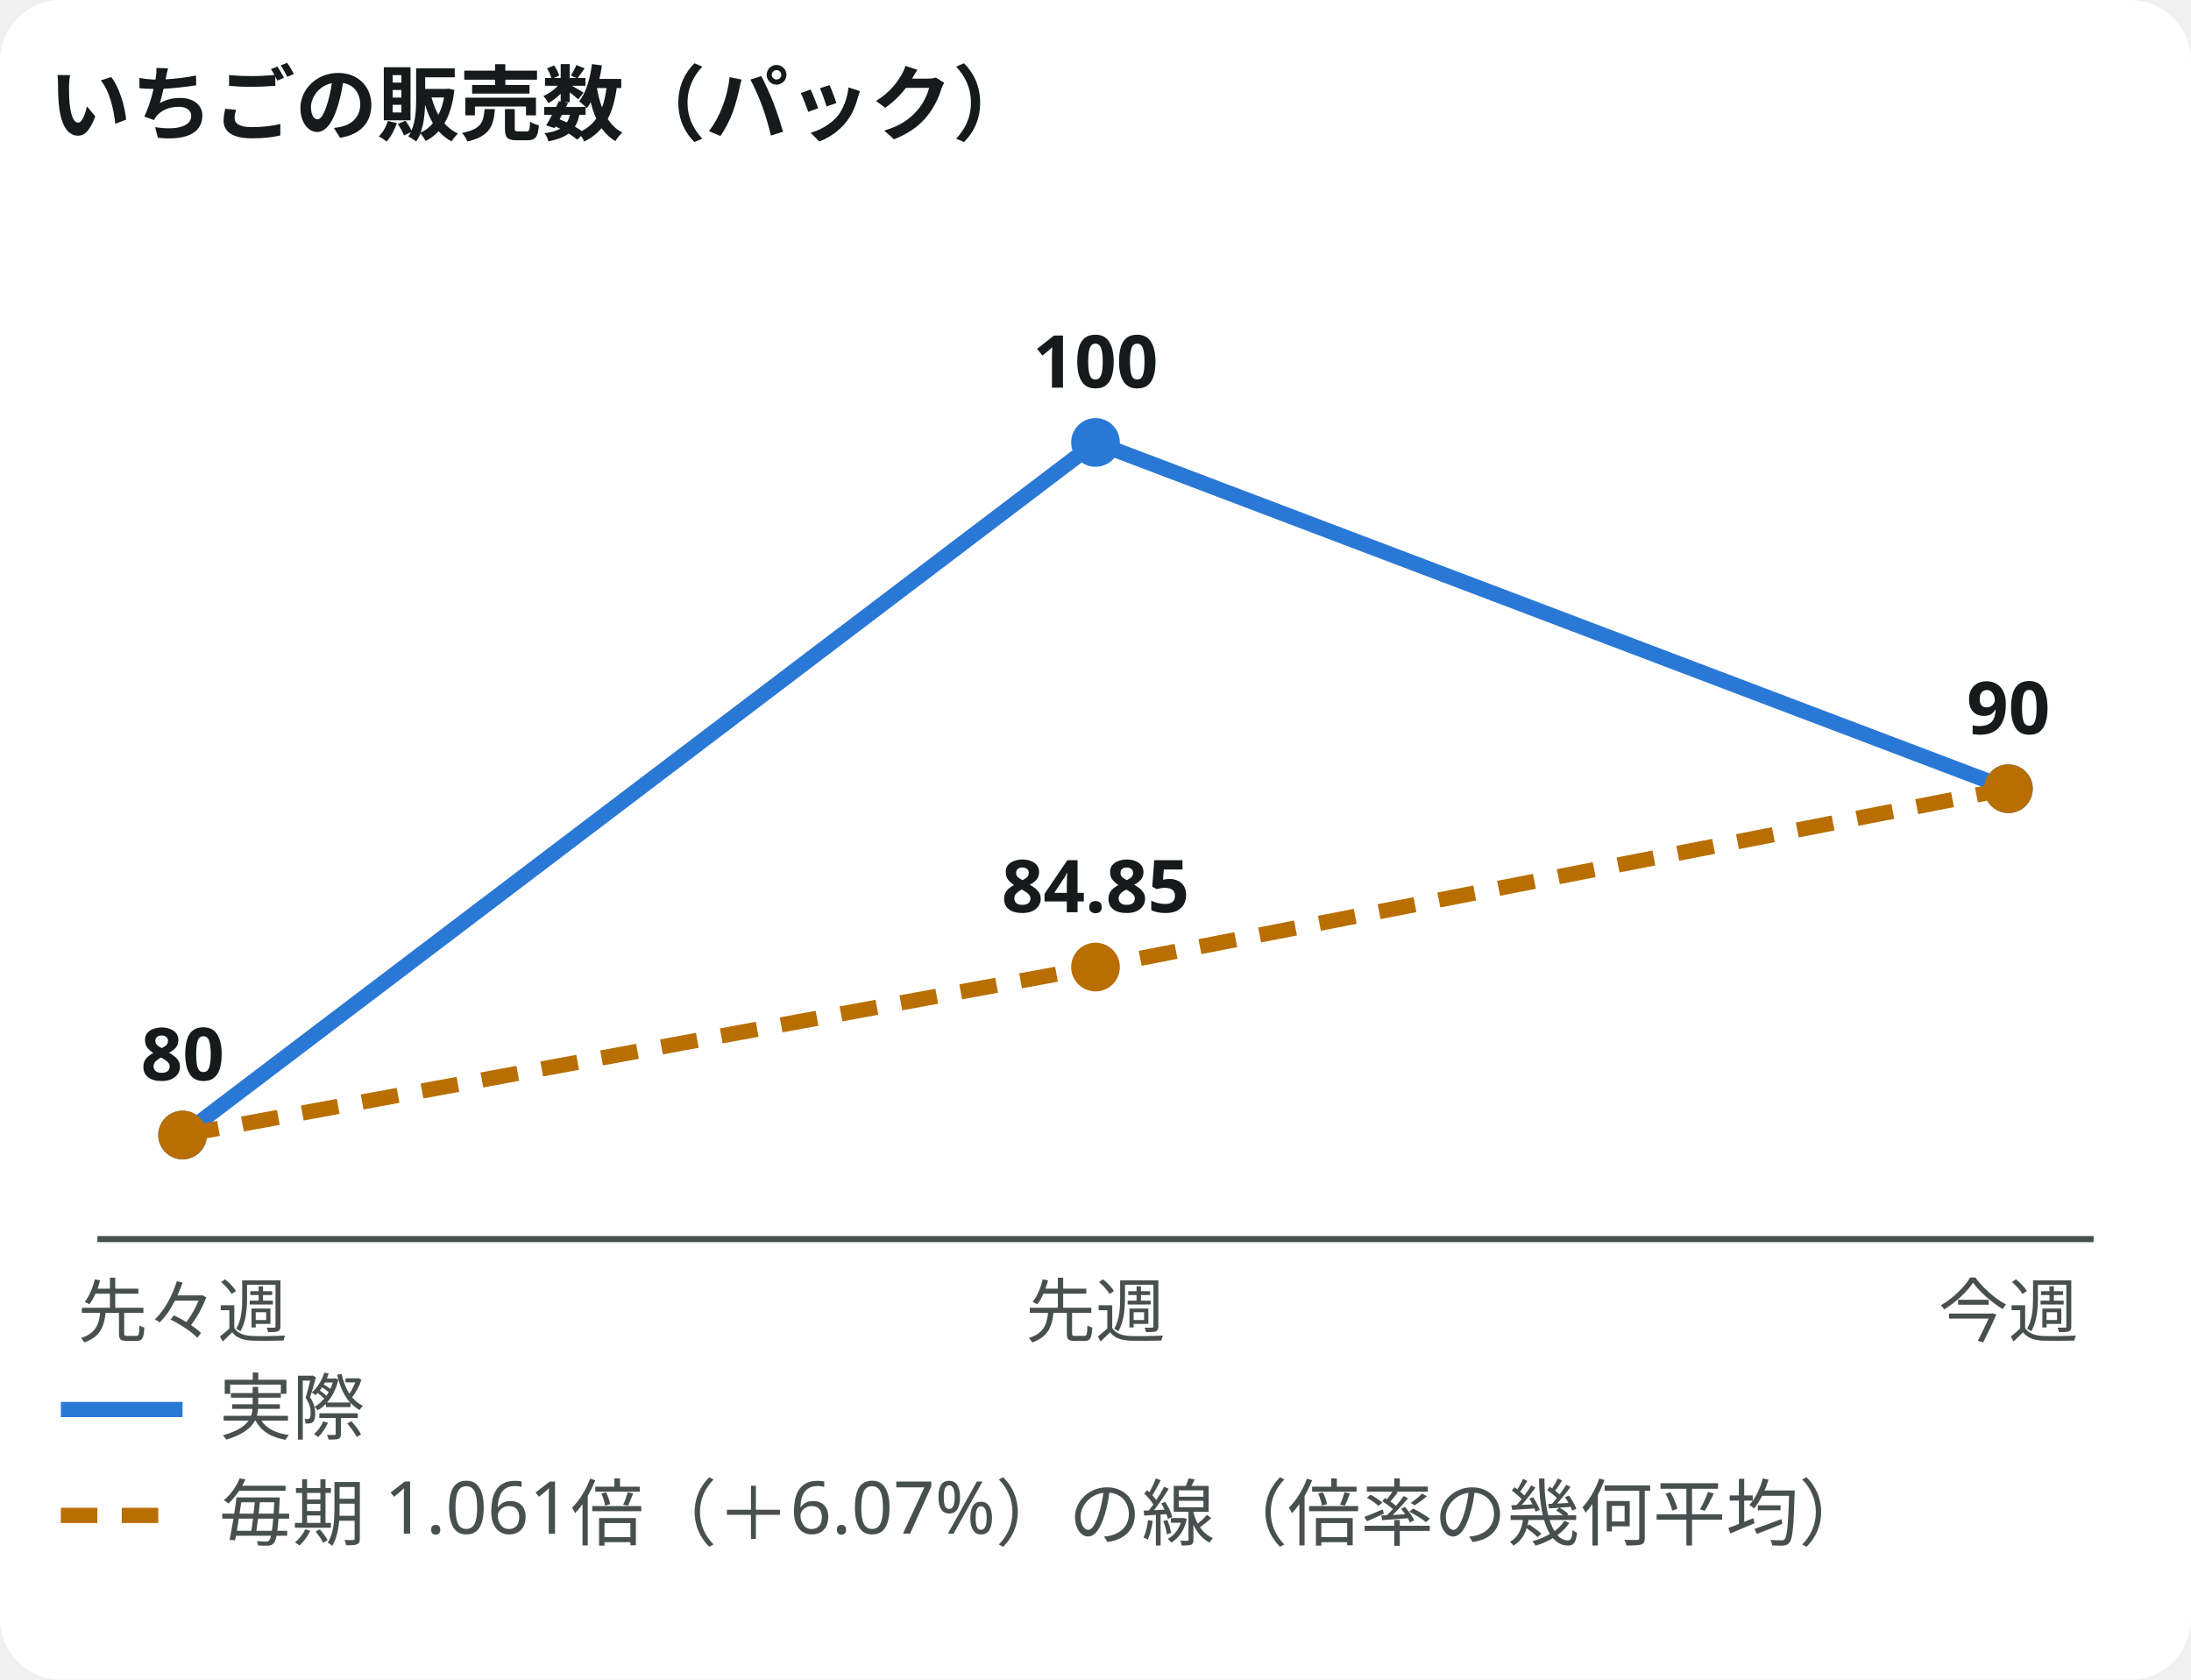
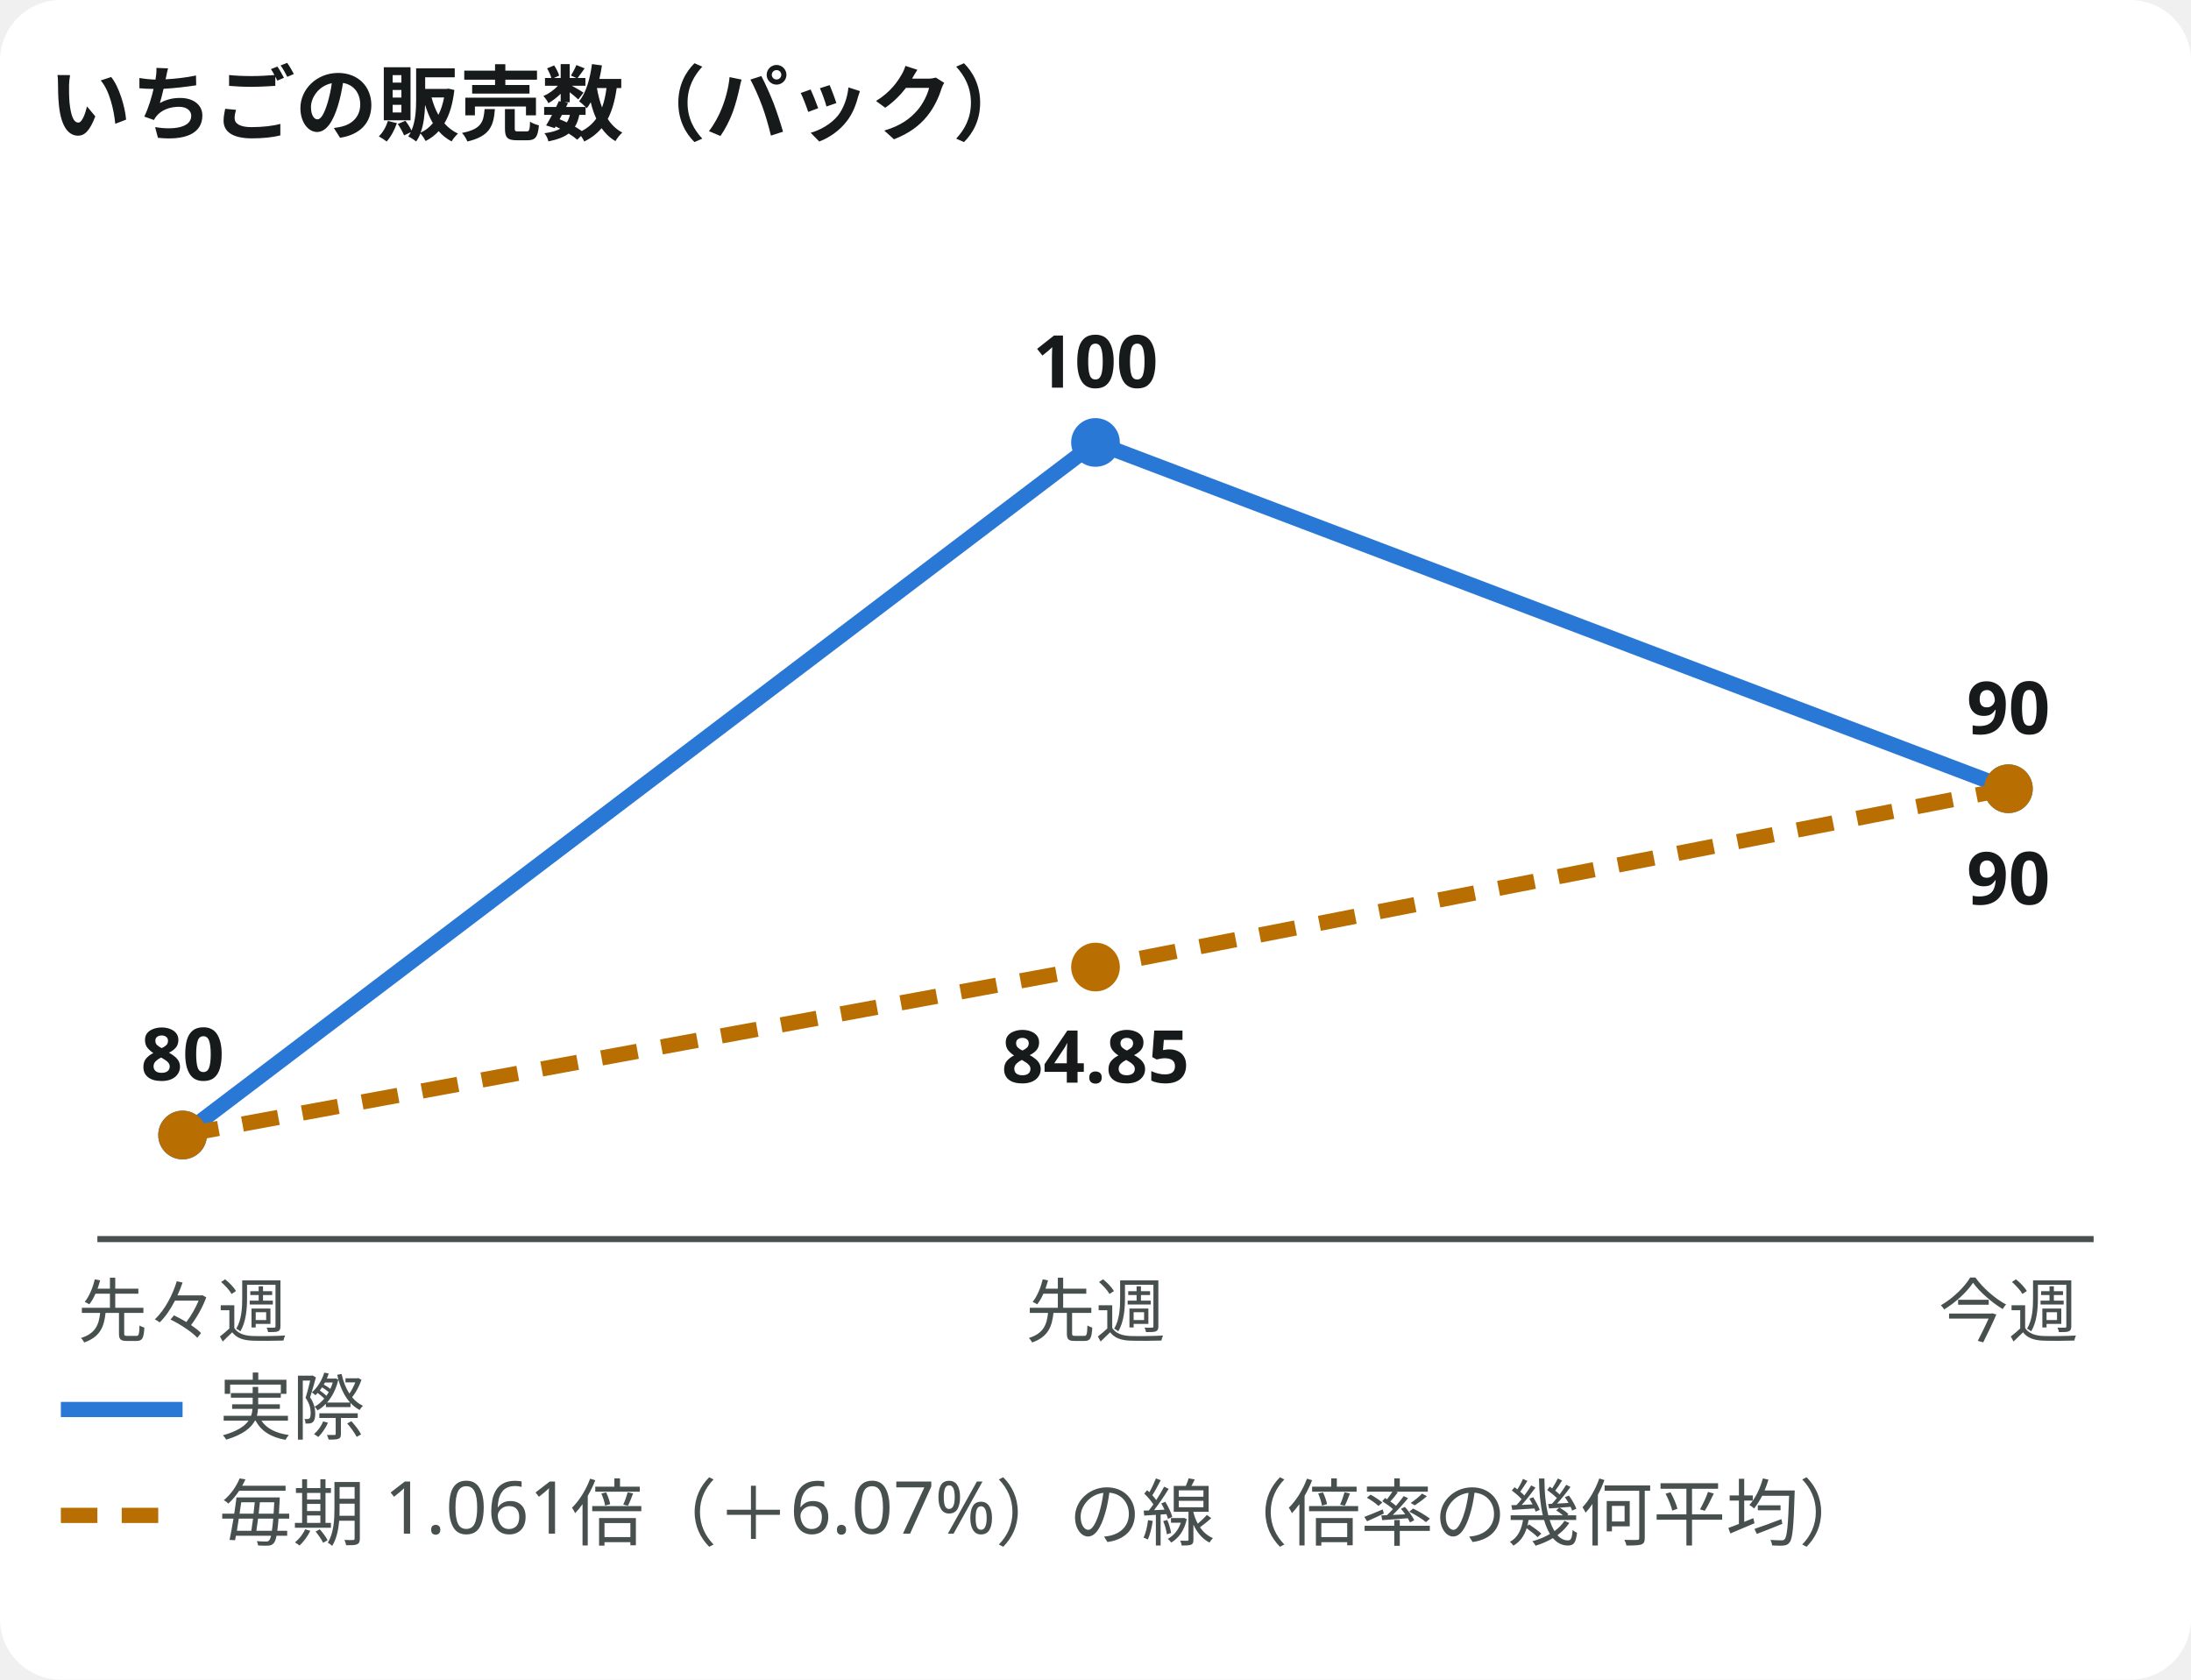
<svg xmlns="http://www.w3.org/2000/svg" viewBox="0 0 360 276" width="360" height="276" font-family="sans-serif" role="img" aria-label="折れ線（先々週・先週・今週）">
  <style>@media (prefers-color-scheme: dark){[fill="#ffffff" i]{fill:#161919}[stroke="#ffffff" i]{stroke:#161919}[fill="#161a1a" i]{fill:#e6e9e8}[stroke="#161a1a" i]{stroke:#e6e9e8}[fill="#48504f" i]{fill:#a6adab}[stroke="#48504f" i]{stroke:#a6adab}[fill="#68706f" i]{fill:#7e8684}[stroke="#68706f" i]{stroke:#7e8684}[fill="#e0e4e3" i]{fill:#252a2a}[stroke="#e0e4e3" i]{stroke:#252a2a}[fill="#2a78d6" i]{fill:#3987e5}[stroke="#2a78d6" i]{stroke:#3987e5}[fill="#b86e00" i]{fill:#c98500}[stroke="#b86e00" i]{stroke:#c98500}[fill="#6250d6" i]{fill:#9085e9}[stroke="#6250d6" i]{stroke:#9085e9}[fill="#c2416f" i]{fill:#d55181}[stroke="#c2416f" i]{stroke:#d55181}[fill="#c53b3b" i]{fill:#e66767}[stroke="#c53b3b" i]{stroke:#e66767}[fill="#9dbfe8" i]{fill:#2b4566}[stroke="#9dbfe8" i]{stroke:#2b4566}[fill="#eaf1fb" i]{fill:#172231}[stroke="#eaf1fb" i]{stroke:#172231}[fill="#fbf1e3" i]{fill:#2e2412}[stroke="#fbf1e3" i]{stroke:#2e2412}}</style>
  <rect width="360" height="276" rx="10" fill="#ffffff" />
  <text x="8" y="22" font-size="13.5" fill="#161a1a" text-anchor="start" font-weight="bold">いちごの販売数（パック）</text>
  <line x1="16" y1="203.6" x2="344" y2="203.6" stroke="#48504f" stroke-width="1" />
  <polyline points="30,186.5 180,72.7 330,129.6" fill="none" stroke="#2a78d6" stroke-width="2.5" stroke-linejoin="round" />
  <circle cx="30" cy="186.5" r="4" fill="#2a78d6" />
  <text x="30" y="177.5" font-size="12" fill="#161a1a" stroke="#ffffff" text-anchor="middle" font-weight="bold" stroke-width="4" paint-order="stroke">80</text>
  <circle cx="180" cy="72.7" r="4" fill="#2a78d6" />
  <text x="180" y="63.7" font-size="12" fill="#161a1a" stroke="#ffffff" text-anchor="middle" font-weight="bold" stroke-width="4" paint-order="stroke">100</text>
  <circle cx="330" cy="129.6" r="4" fill="#2a78d6" />
  <text x="330" y="120.6" font-size="12" fill="#161a1a" stroke="#ffffff" text-anchor="middle" font-weight="bold" stroke-width="4" paint-order="stroke">90</text>
  <polyline points="30,186.5 180,158.9 330,129.6" fill="none" stroke="#b86e00" stroke-width="2.5" stroke-dasharray="6 4" stroke-linejoin="round" />
  <circle cx="30" cy="186.5" r="4" fill="#b86e00" />
  <text x="30" y="177.5" font-size="12" fill="#161a1a" stroke="#ffffff" text-anchor="middle" font-weight="bold" stroke-width="4" paint-order="stroke">80</text>
  <circle cx="180" cy="158.9" r="4" fill="#b86e00" />
-   <text x="180" y="149.9" font-size="12" fill="#161a1a" stroke="#ffffff" text-anchor="middle" font-weight="bold" stroke-width="4" paint-order="stroke">84.85</text>
+   <text x="180" y="177.9" font-size="12" fill="#161a1a" stroke="#ffffff" text-anchor="middle" font-weight="bold" stroke-width="4" paint-order="stroke">84.85</text>
  <circle cx="330" cy="129.6" r="4" fill="#b86e00" />
-   <text x="330" y="120.6" font-size="12" fill="#161a1a" stroke="#ffffff" text-anchor="middle" font-weight="bold" stroke-width="4" paint-order="stroke">90</text>
+   <text x="330" y="148.6" font-size="12" fill="#161a1a" stroke="#ffffff" text-anchor="middle" font-weight="bold" stroke-width="4" paint-order="stroke">90</text>
  <text x="30" y="219.6" font-size="11.5" fill="#48504f" text-anchor="middle">先々週</text>
  <text x="180" y="219.6" font-size="11.5" fill="#48504f" text-anchor="middle">先週</text>
  <text x="330" y="219.6" font-size="11.5" fill="#48504f" text-anchor="middle">今週</text>
  <line x1="10" y1="231.6" x2="30" y2="231.6" stroke="#2a78d6" stroke-width="2.5" />
  <text x="36" y="235.6" font-size="12" fill="#48504f" text-anchor="start">実際</text>
  <line x1="10" y1="249" x2="30" y2="249" stroke="#b86e00" stroke-width="2.5" stroke-dasharray="6 4" />
  <text x="36" y="253" font-size="12" fill="#48504f" text-anchor="start">毎期 1.061倍（＋6.07%）の線（倍率の幾何平均）</text>
</svg>
